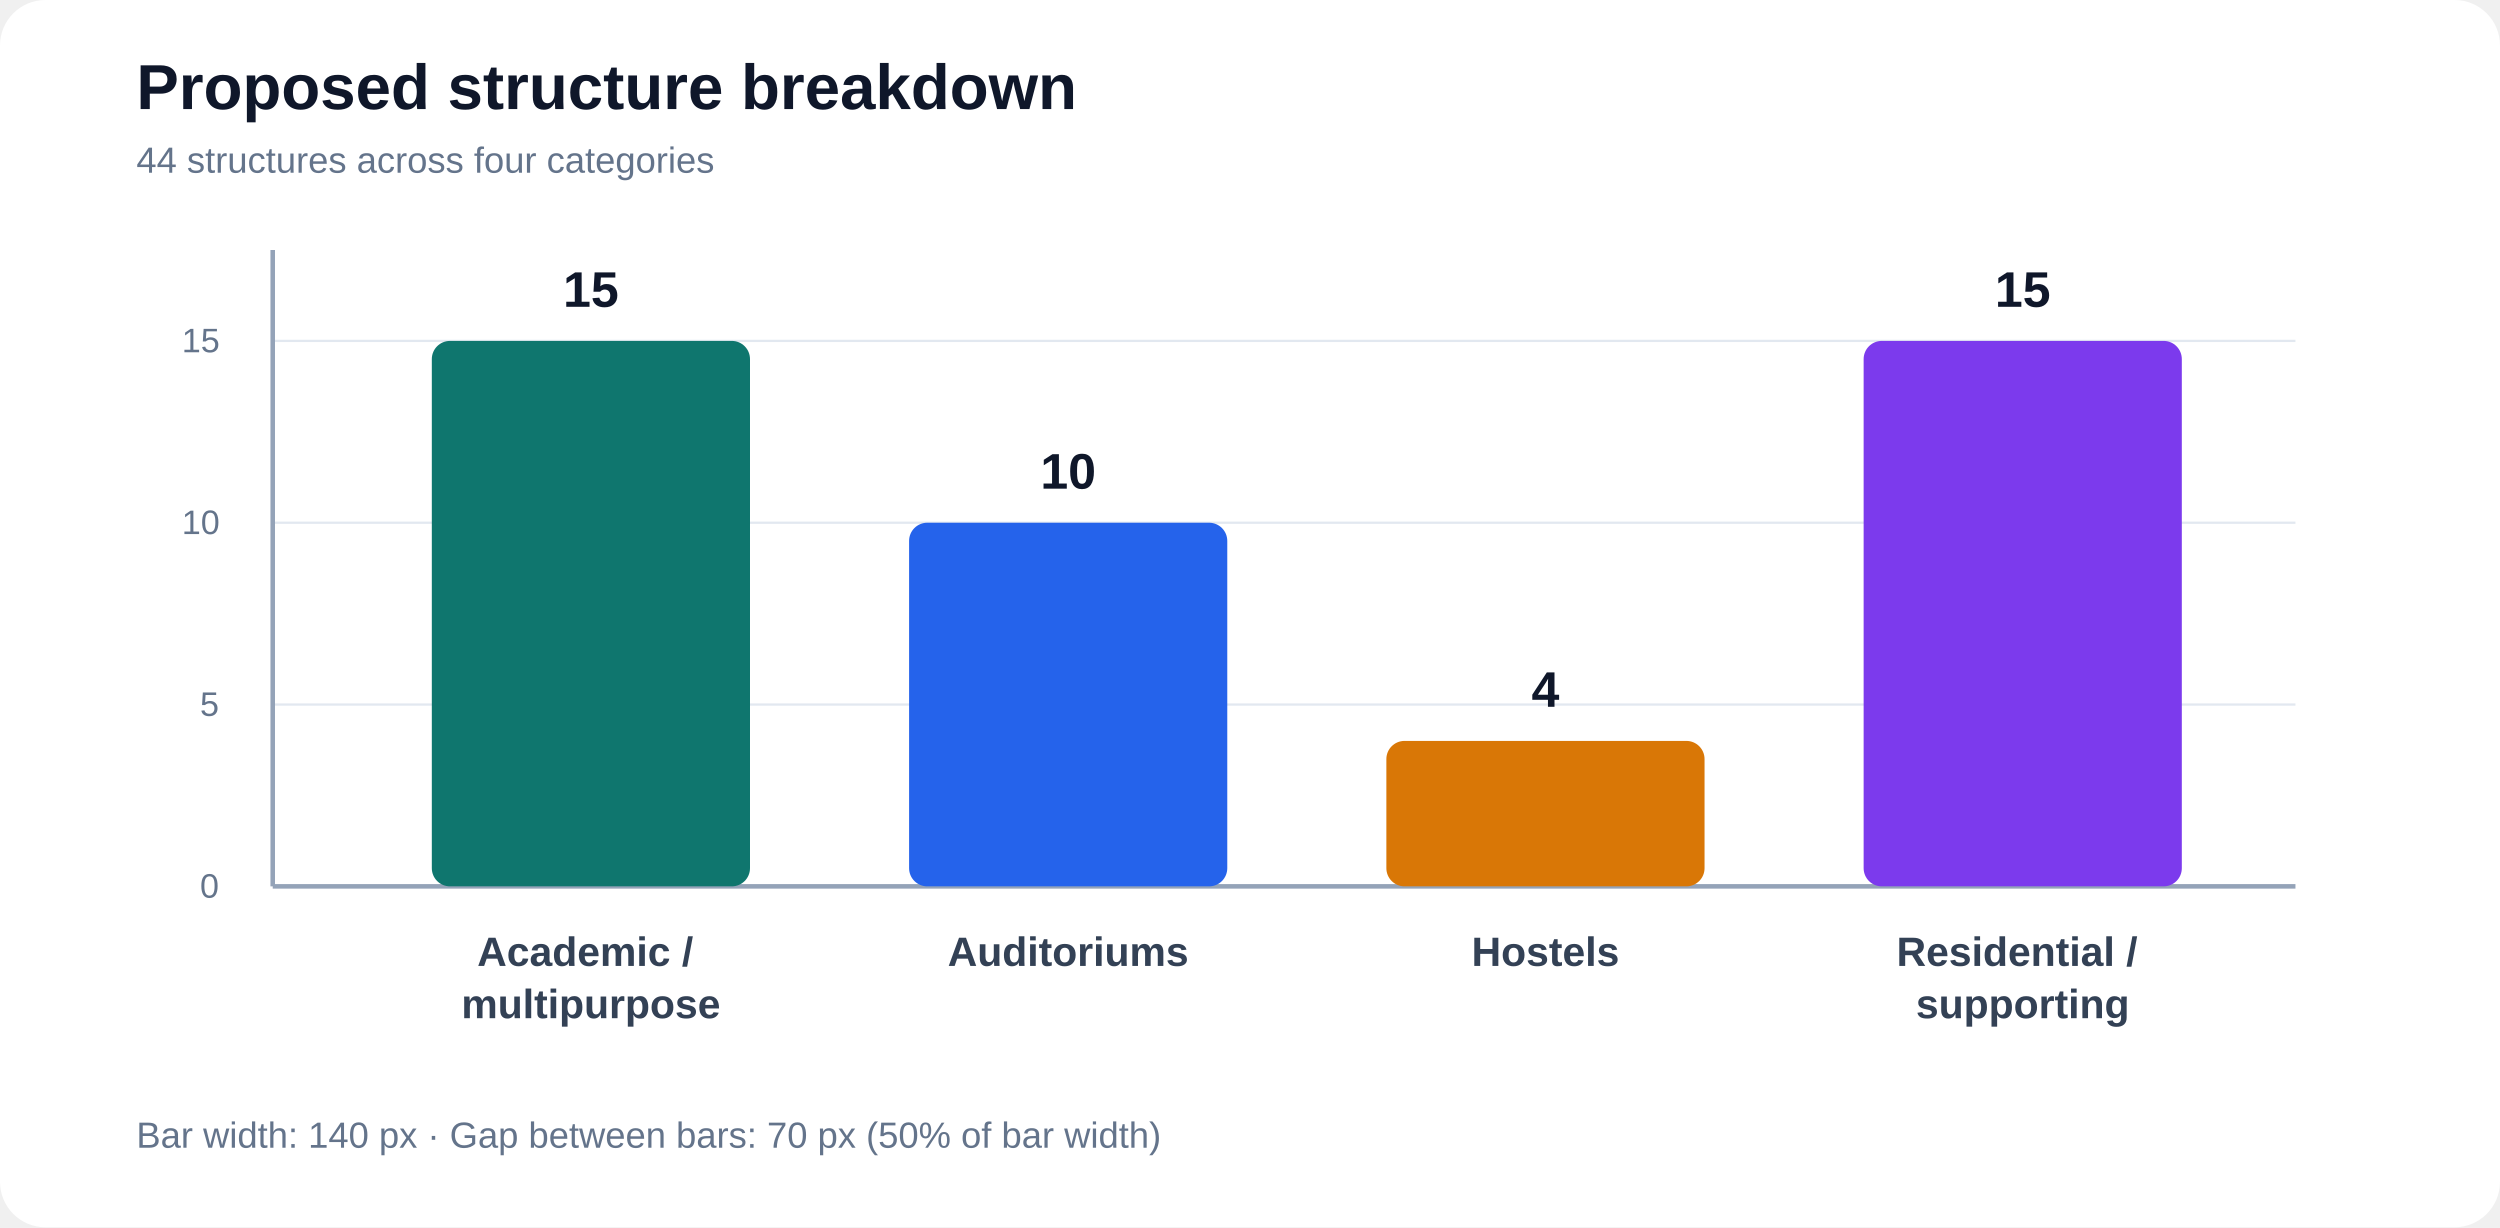
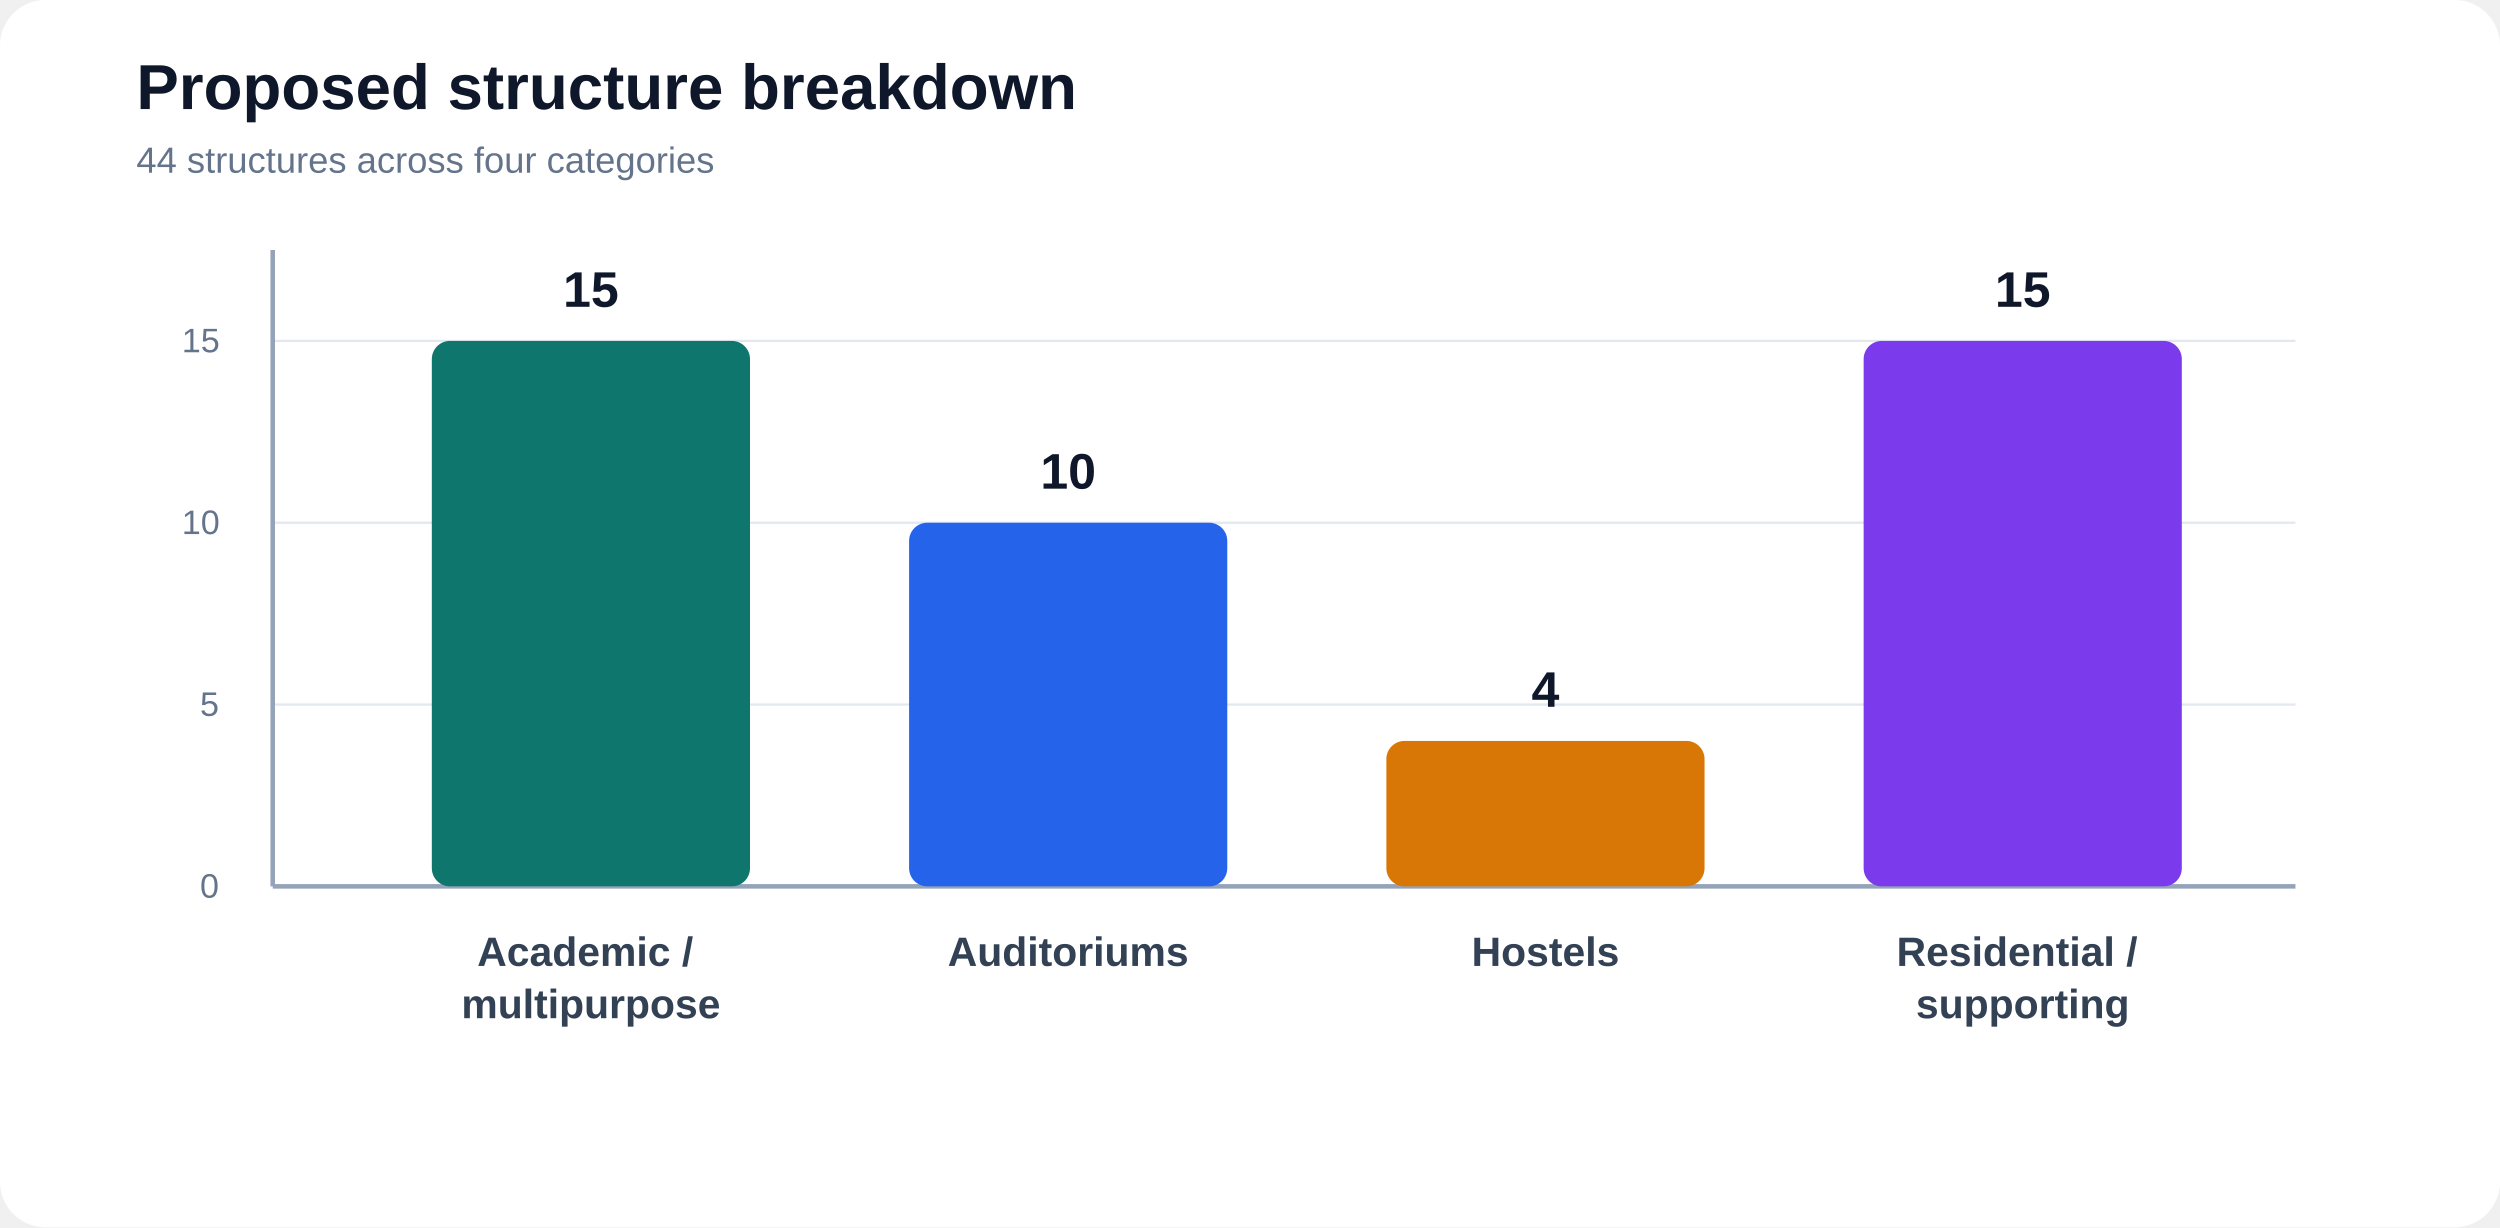
<svg xmlns="http://www.w3.org/2000/svg" width="1100" height="540" viewBox="0 0 1100 540">
  <defs>
    <style>
.title{font:700 28px Arial,sans-serif;fill:#0f172a}.sub{font:16px Arial,sans-serif;fill:#64748b}
.axis{stroke:#94a3b8;stroke-width:2}.grid{stroke:#e2e8f0;stroke-width:1}
.value{font:700 22px Arial,sans-serif;fill:#0f172a}.cat{font:600 18px Arial,sans-serif;fill:#334155}.tick{font:15px Arial,sans-serif;fill:#64748b}
</style>
  </defs>
  <rect width="1100" height="540" rx="20" fill="#ffffff" />
  <text class="title" x="60" y="48">Proposed structure breakdown</text>
  <text class="sub" x="60" y="76">44 structures across four categories</text>
  <line class="grid" x1="120" y1="150" x2="1010" y2="150" />
  <line class="grid" x1="120" y1="230" x2="1010" y2="230" />
  <line class="grid" x1="120" y1="310" x2="1010" y2="310" />
  <line class="axis" x1="120" y1="390" x2="1010" y2="390" />
  <line class="axis" x1="120" y1="110" x2="120" y2="390" />
  <text class="tick" x="88" y="395">0</text>
  <text class="tick" x="88" y="315">5</text>
  <text class="tick" x="80" y="235">10</text>
  <text class="tick" x="80" y="155">15</text>
  <rect x="190" y="150" width="140" height="240" rx="8" fill="#0f766e" />
  <text class="value" x="260" y="135" text-anchor="middle">15</text>
  <rect x="400" y="230" width="140" height="160" rx="8" fill="#2563eb" />
  <text class="value" x="470" y="215" text-anchor="middle">10</text>
  <rect x="610" y="326" width="140" height="64" rx="8" fill="#d97706" />
  <text class="value" x="680" y="311" text-anchor="middle">4</text>
  <rect x="820" y="150" width="140" height="240" rx="8" fill="#7c3aed" />
  <text class="value" x="890" y="135" text-anchor="middle">15</text>
  <text class="cat" x="260" y="425" text-anchor="middle">
    <tspan x="260">Academic /</tspan>
    <tspan x="260" dy="23">multipurpose</tspan>
  </text>
  <text class="cat" x="470" y="425" text-anchor="middle">Auditoriums</text>
  <text class="cat" x="680" y="425" text-anchor="middle">Hostels</text>
  <text class="cat" x="890" y="425" text-anchor="middle">
    <tspan x="890">Residential /</tspan>
    <tspan x="890" dy="23">supporting</tspan>
  </text>
-   <text class="sub" x="60" y="505">Bar width: 140 px · Gap between bars: 70 px (50% of bar width)</text>
</svg>
